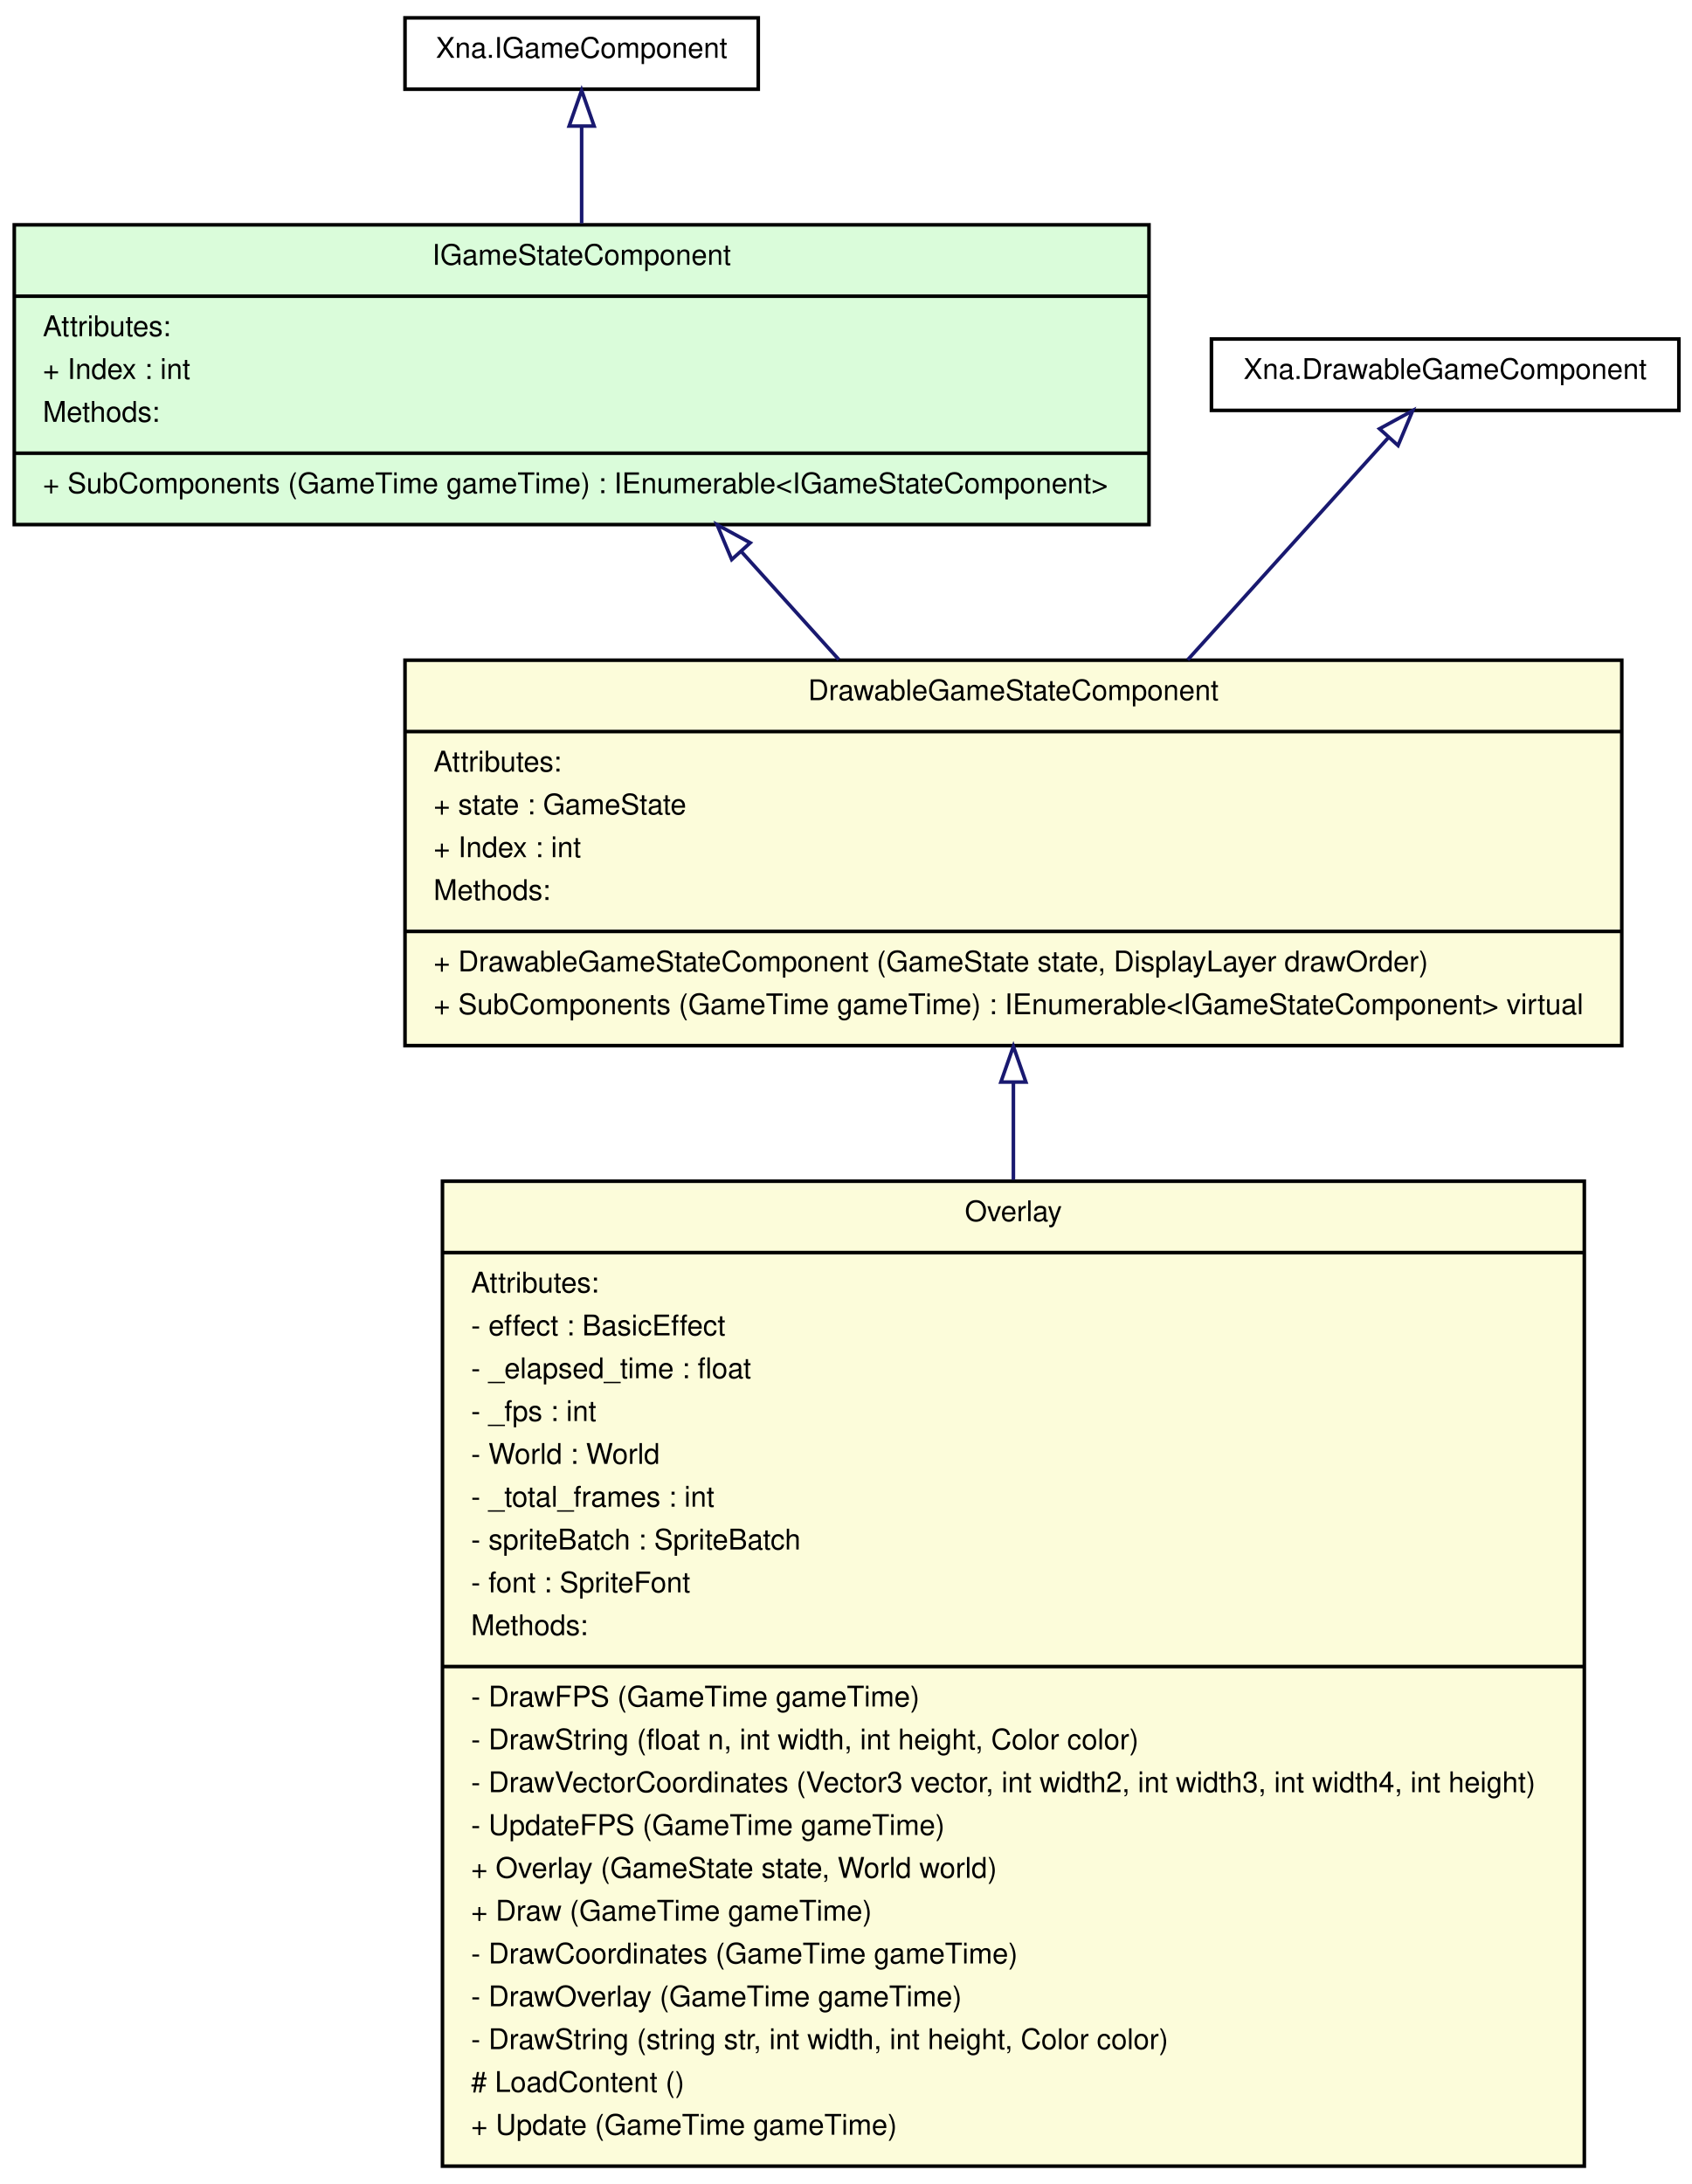
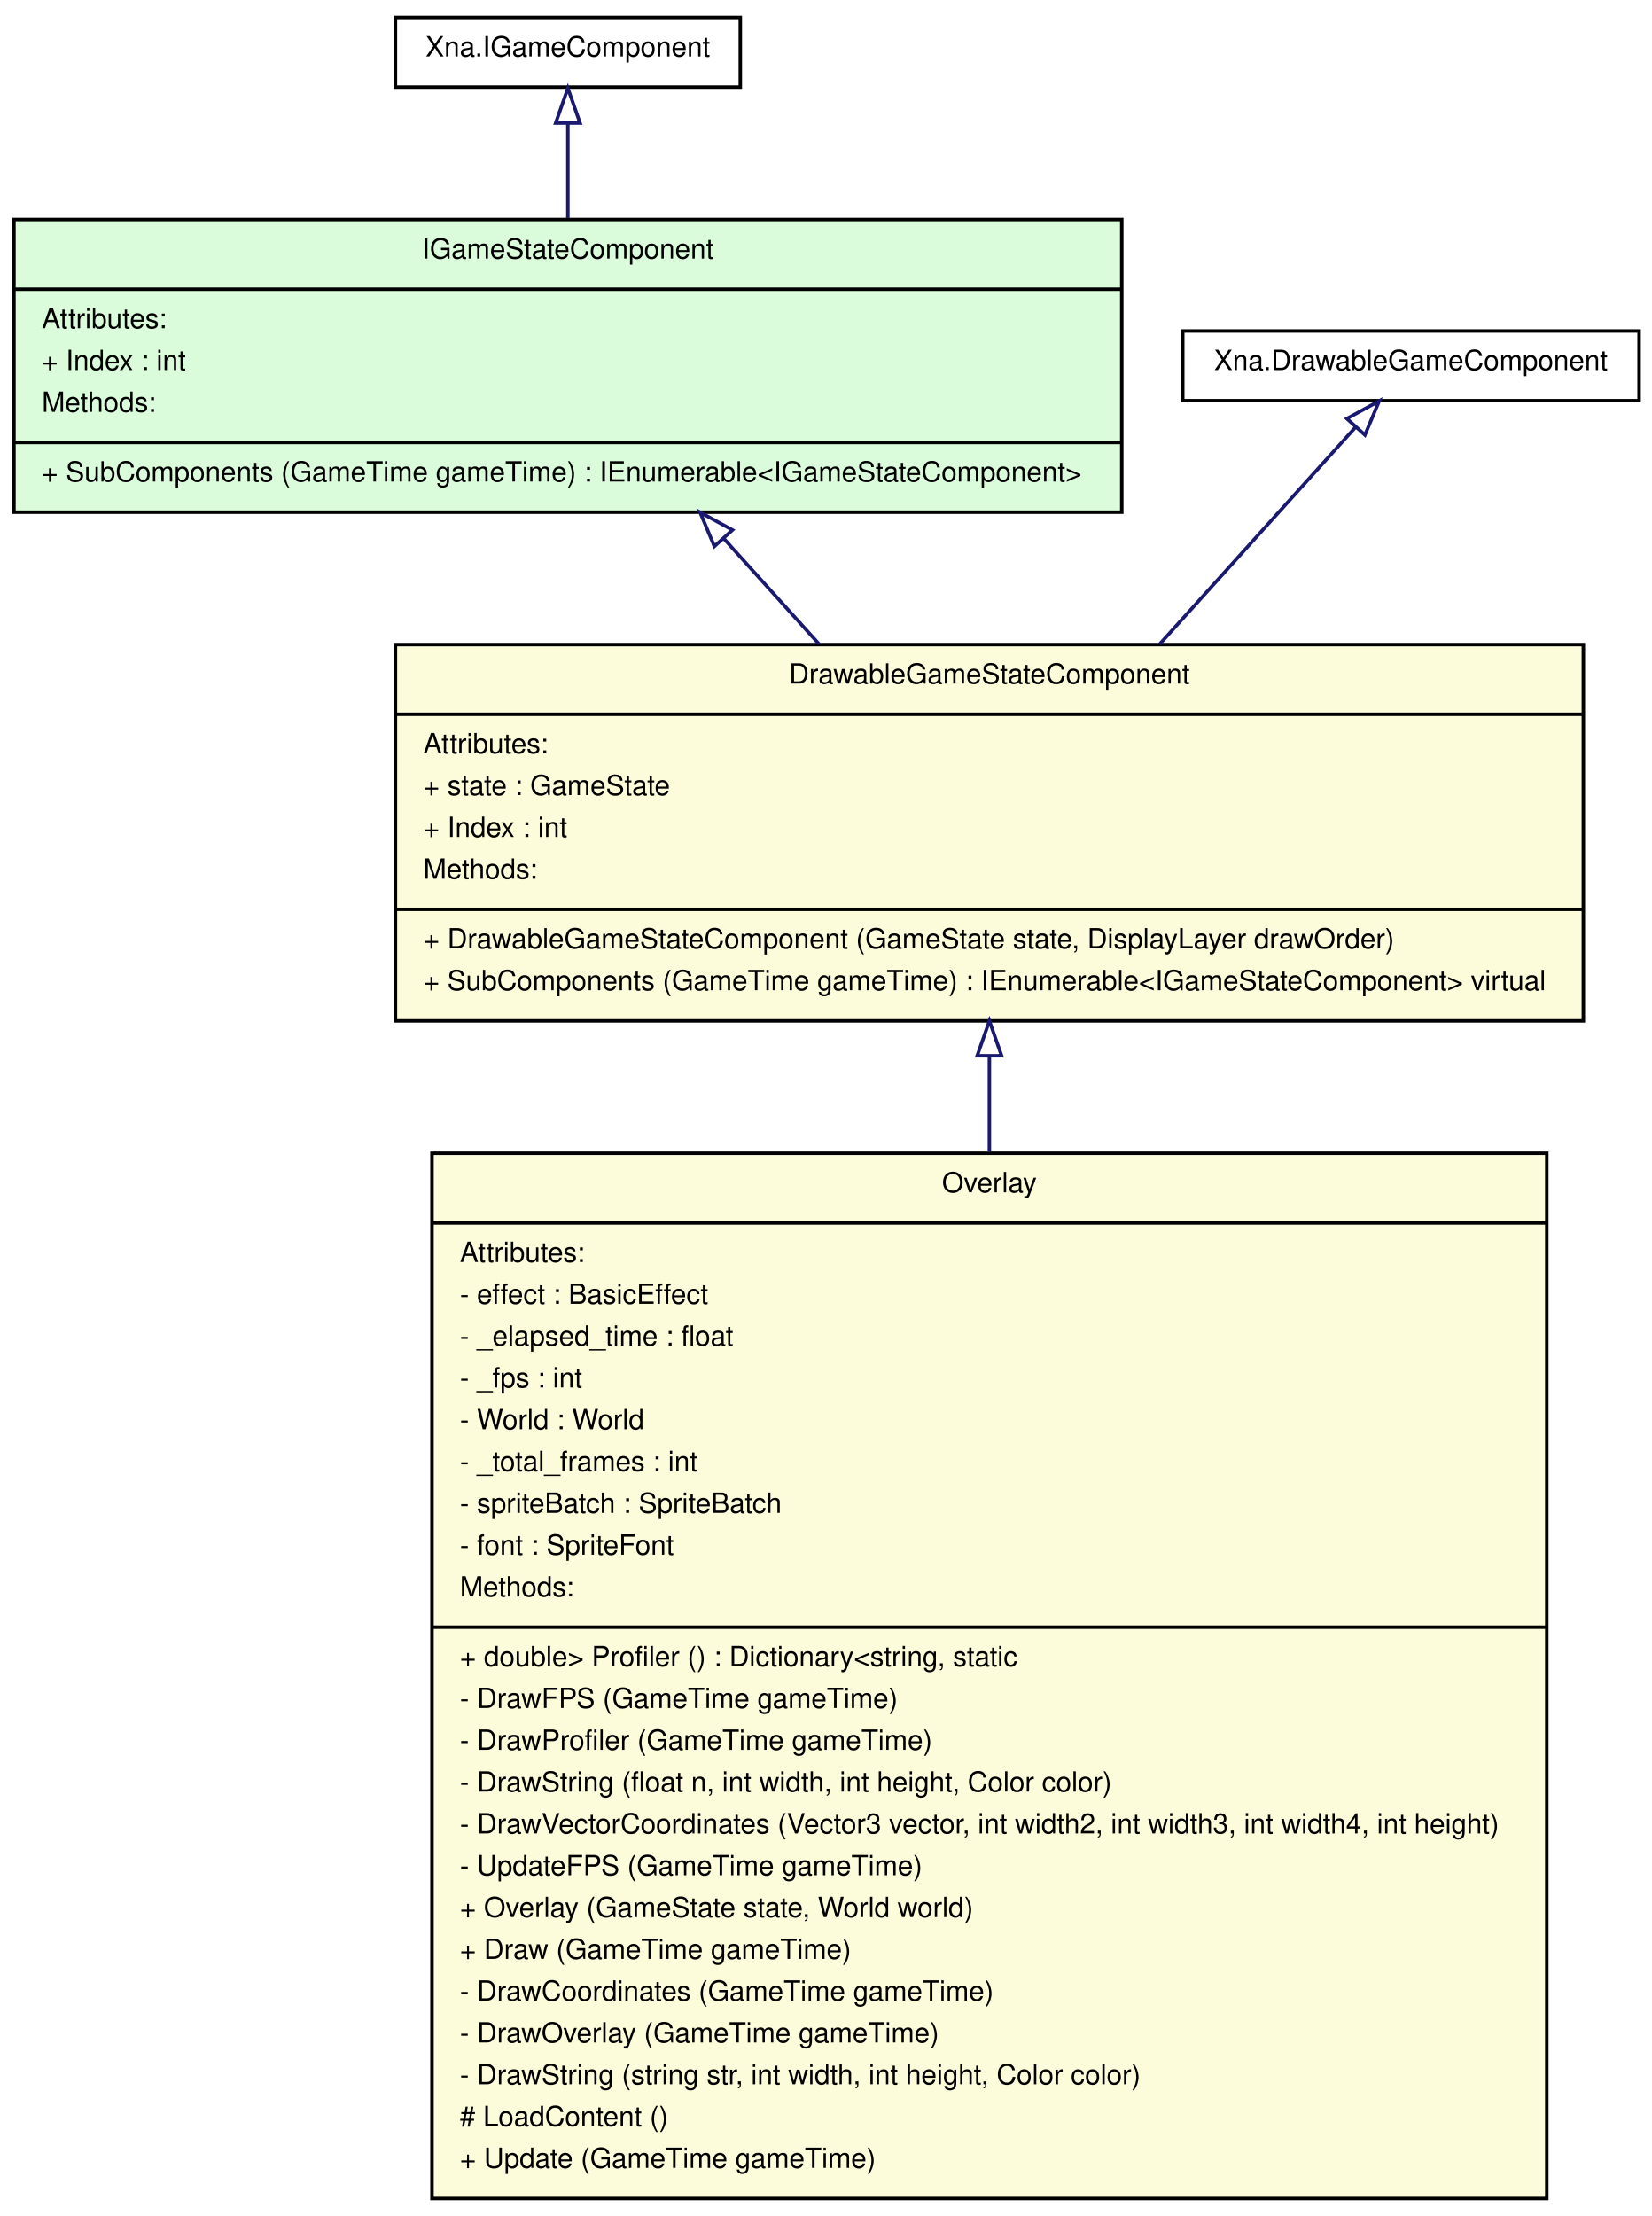
- <svg xmlns="http://www.w3.org/2000/svg" width="474pt" height="612pt" viewBox="0.00 0.00 474.00 612.00">
-   <g id="graph1" class="graph" transform="scale(1 1) rotate(0) translate(4 608)">
-     <polygon fill="white" stroke="white" points="-4,5 -4,-608 471,-608 471,5 -4,5" />
+ <svg xmlns="http://www.w3.org/2000/svg" width="474pt" height="636pt" viewBox="0.00 0.00 474.00 636.00">
+   <g id="graph1" class="graph" transform="scale(1 1) rotate(0) translate(4 632)">
+     <polygon fill="white" stroke="white" points="-4,5 -4,-632 471,-632 471,5 -4,5" />
    <g id="node1" class="node">
-       <polygon fill="#fcfcda" stroke="black" points="120,-1 120,-277 440,-277 440,-1 120,-1" />
-       <text text-anchor="middle" x="280" y="-265.8" font-family="Helvetica,sans-Serif" font-size="8.00">Overlay</text>
-       <polyline fill="none" stroke="black" points="120,-257 440,-257 " />
-       <text text-anchor="start" x="128" y="-245.8" font-family="Helvetica,sans-Serif" font-size="8.00">Attributes:</text>
-       <text text-anchor="start" x="128" y="-233.8" font-family="Helvetica,sans-Serif" font-size="8.00">- effect : BasicEffect</text>
-       <text text-anchor="start" x="128" y="-221.8" font-family="Helvetica,sans-Serif" font-size="8.00">- _elapsed_time : float</text>
-       <text text-anchor="start" x="128" y="-209.8" font-family="Helvetica,sans-Serif" font-size="8.00">- _fps : int</text>
-       <text text-anchor="start" x="128" y="-197.8" font-family="Helvetica,sans-Serif" font-size="8.00">- World : World</text>
-       <text text-anchor="start" x="128" y="-185.8" font-family="Helvetica,sans-Serif" font-size="8.00">- _total_frames : int</text>
-       <text text-anchor="start" x="128" y="-173.8" font-family="Helvetica,sans-Serif" font-size="8.00">- spriteBatch : SpriteBatch</text>
-       <text text-anchor="start" x="128" y="-161.8" font-family="Helvetica,sans-Serif" font-size="8.00">- font : SpriteFont</text>
-       <text text-anchor="start" x="128" y="-149.8" font-family="Helvetica,sans-Serif" font-size="8.00">Methods:</text>
-       <polyline fill="none" stroke="black" points="120,-141 440,-141 " />
-       <text text-anchor="start" x="128" y="-129.8" font-family="Helvetica,sans-Serif" font-size="8.00">- DrawFPS (GameTime gameTime)</text>
+       <polygon fill="#fcfcda" stroke="black" points="120,-1 120,-301 440,-301 440,-1 120,-1" />
+       <text text-anchor="middle" x="280" y="-289.8" font-family="Helvetica,sans-Serif" font-size="8.00">Overlay</text>
+       <polyline fill="none" stroke="black" points="120,-281 440,-281 " />
+       <text text-anchor="start" x="128" y="-269.8" font-family="Helvetica,sans-Serif" font-size="8.00">Attributes:</text>
+       <text text-anchor="start" x="128" y="-257.8" font-family="Helvetica,sans-Serif" font-size="8.00">- effect : BasicEffect</text>
+       <text text-anchor="start" x="128" y="-245.8" font-family="Helvetica,sans-Serif" font-size="8.00">- _elapsed_time : float</text>
+       <text text-anchor="start" x="128" y="-233.8" font-family="Helvetica,sans-Serif" font-size="8.00">- _fps : int</text>
+       <text text-anchor="start" x="128" y="-221.8" font-family="Helvetica,sans-Serif" font-size="8.00">- World : World</text>
+       <text text-anchor="start" x="128" y="-209.8" font-family="Helvetica,sans-Serif" font-size="8.00">- _total_frames : int</text>
+       <text text-anchor="start" x="128" y="-197.8" font-family="Helvetica,sans-Serif" font-size="8.00">- spriteBatch : SpriteBatch</text>
+       <text text-anchor="start" x="128" y="-185.8" font-family="Helvetica,sans-Serif" font-size="8.00">- font : SpriteFont</text>
+       <text text-anchor="start" x="128" y="-173.8" font-family="Helvetica,sans-Serif" font-size="8.00">Methods:</text>
+       <polyline fill="none" stroke="black" points="120,-165 440,-165 " />
+       <text text-anchor="start" x="128" y="-153.8" font-family="Helvetica,sans-Serif" font-size="8.00">+ double&gt; Profiler () : Dictionary&lt;string, static</text>
+       <text text-anchor="start" x="128" y="-141.8" font-family="Helvetica,sans-Serif" font-size="8.00">- DrawFPS (GameTime gameTime)</text>
+       <text text-anchor="start" x="128" y="-129.8" font-family="Helvetica,sans-Serif" font-size="8.00">- DrawProfiler (GameTime gameTime)</text>
      <text text-anchor="start" x="128" y="-117.8" font-family="Helvetica,sans-Serif" font-size="8.00">- DrawString (float n, int width, int height, Color color)</text>
      <text text-anchor="start" x="128" y="-105.8" font-family="Helvetica,sans-Serif" font-size="8.00">- DrawVectorCoordinates (Vector3 vector, int width2, int width3, int width4, int height)</text>
      <text text-anchor="start" x="128" y="-93.8" font-family="Helvetica,sans-Serif" font-size="8.00">- UpdateFPS (GameTime gameTime)</text>
      <text text-anchor="start" x="128" y="-81.8" font-family="Helvetica,sans-Serif" font-size="8.00">+ Overlay (GameState state, World world)</text>
      <text text-anchor="start" x="128" y="-69.8" font-family="Helvetica,sans-Serif" font-size="8.00">+ Draw (GameTime gameTime)</text>
      <text text-anchor="start" x="128" y="-57.8" font-family="Helvetica,sans-Serif" font-size="8.00">- DrawCoordinates (GameTime gameTime)</text>
      <text text-anchor="start" x="128" y="-45.8" font-family="Helvetica,sans-Serif" font-size="8.00">- DrawOverlay (GameTime gameTime)</text>
      <text text-anchor="start" x="128" y="-33.8" font-family="Helvetica,sans-Serif" font-size="8.00">- DrawString (string str, int width, int height, Color color)</text>
      <text text-anchor="start" x="128" y="-21.8" font-family="Helvetica,sans-Serif" font-size="8.00"># LoadContent ()</text>
      <text text-anchor="start" x="128" y="-9.8" font-family="Helvetica,sans-Serif" font-size="8.00">+ Update (GameTime gameTime)</text>
    </g>
    <g id="node2" class="node">
-       <polygon fill="#fcfcda" stroke="black" points="109.5,-315 109.5,-423 450.5,-423 450.5,-315 109.5,-315" />
-       <text text-anchor="middle" x="280" y="-411.8" font-family="Helvetica,sans-Serif" font-size="8.00">DrawableGameStateComponent</text>
-       <polyline fill="none" stroke="black" points="109.5,-403 450.5,-403 " />
-       <text text-anchor="start" x="117.5" y="-391.8" font-family="Helvetica,sans-Serif" font-size="8.00">Attributes:</text>
-       <text text-anchor="start" x="117.5" y="-379.8" font-family="Helvetica,sans-Serif" font-size="8.00">+ state : GameState</text>
-       <text text-anchor="start" x="117.5" y="-367.8" font-family="Helvetica,sans-Serif" font-size="8.00">+ Index : int</text>
-       <text text-anchor="start" x="117.5" y="-355.8" font-family="Helvetica,sans-Serif" font-size="8.00">Methods:</text>
-       <polyline fill="none" stroke="black" points="109.5,-347 450.5,-347 " />
-       <text text-anchor="start" x="117.5" y="-335.8" font-family="Helvetica,sans-Serif" font-size="8.00">+ DrawableGameStateComponent (GameState state, DisplayLayer drawOrder)</text>
-       <text text-anchor="start" x="117.5" y="-323.8" font-family="Helvetica,sans-Serif" font-size="8.00">+ SubComponents (GameTime gameTime) : IEnumerable&lt;IGameStateComponent&gt; virtual</text>
+       <polygon fill="#fcfcda" stroke="black" points="109.5,-339 109.5,-447 450.5,-447 450.5,-339 109.5,-339" />
+       <text text-anchor="middle" x="280" y="-435.8" font-family="Helvetica,sans-Serif" font-size="8.00">DrawableGameStateComponent</text>
+       <polyline fill="none" stroke="black" points="109.5,-427 450.5,-427 " />
+       <text text-anchor="start" x="117.5" y="-415.8" font-family="Helvetica,sans-Serif" font-size="8.00">Attributes:</text>
+       <text text-anchor="start" x="117.5" y="-403.8" font-family="Helvetica,sans-Serif" font-size="8.00">+ state : GameState</text>
+       <text text-anchor="start" x="117.5" y="-391.8" font-family="Helvetica,sans-Serif" font-size="8.00">+ Index : int</text>
+       <text text-anchor="start" x="117.5" y="-379.8" font-family="Helvetica,sans-Serif" font-size="8.00">Methods:</text>
+       <polyline fill="none" stroke="black" points="109.5,-371 450.5,-371 " />
+       <text text-anchor="start" x="117.5" y="-359.8" font-family="Helvetica,sans-Serif" font-size="8.00">+ DrawableGameStateComponent (GameState state, DisplayLayer drawOrder)</text>
+       <text text-anchor="start" x="117.5" y="-347.8" font-family="Helvetica,sans-Serif" font-size="8.00">+ SubComponents (GameTime gameTime) : IEnumerable&lt;IGameStateComponent&gt; virtual</text>
    </g>
    <g id="edge2" class="edge">
-       <path fill="none" stroke="midnightblue" d="M280,-304.779C280,-296.051 280,-286.835 280,-277.399" />
-       <polygon fill="none" stroke="midnightblue" points="276.5,-304.784 280,-314.784 283.5,-304.784 276.5,-304.784" />
+       <path fill="none" stroke="midnightblue" d="M280,-328.969C280,-320.216 280,-310.948 280,-301.421" />
+       <polygon fill="none" stroke="midnightblue" points="276.5,-328.992 280,-338.992 283.5,-328.992 276.5,-328.992" />
    </g>
    <g id="node3" class="node">
-       <polygon fill="#dafcda" stroke="black" points="0,-461 0,-545 318,-545 318,-461 0,-461" />
-       <text text-anchor="middle" x="159" y="-533.8" font-family="Helvetica,sans-Serif" font-size="8.00">IGameStateComponent</text>
-       <polyline fill="none" stroke="black" points="0,-525 318,-525 " />
-       <text text-anchor="start" x="8" y="-513.8" font-family="Helvetica,sans-Serif" font-size="8.00">Attributes:</text>
-       <text text-anchor="start" x="8" y="-501.8" font-family="Helvetica,sans-Serif" font-size="8.00">+ Index : int</text>
-       <text text-anchor="start" x="8" y="-489.8" font-family="Helvetica,sans-Serif" font-size="8.00">Methods:</text>
-       <polyline fill="none" stroke="black" points="0,-481 318,-481 " />
-       <text text-anchor="start" x="8" y="-469.8" font-family="Helvetica,sans-Serif" font-size="8.00">+ SubComponents (GameTime gameTime) : IEnumerable&lt;IGameStateComponent&gt;</text>
+       <polygon fill="#dafcda" stroke="black" points="0,-485 0,-569 318,-569 318,-485 0,-485" />
+       <text text-anchor="middle" x="159" y="-557.8" font-family="Helvetica,sans-Serif" font-size="8.00">IGameStateComponent</text>
+       <polyline fill="none" stroke="black" points="0,-549 318,-549 " />
+       <text text-anchor="start" x="8" y="-537.8" font-family="Helvetica,sans-Serif" font-size="8.00">Attributes:</text>
+       <text text-anchor="start" x="8" y="-525.8" font-family="Helvetica,sans-Serif" font-size="8.00">+ Index : int</text>
+       <text text-anchor="start" x="8" y="-513.8" font-family="Helvetica,sans-Serif" font-size="8.00">Methods:</text>
+       <polyline fill="none" stroke="black" points="0,-505 318,-505 " />
+       <text text-anchor="start" x="8" y="-493.8" font-family="Helvetica,sans-Serif" font-size="8.00">+ SubComponents (GameTime gameTime) : IEnumerable&lt;IGameStateComponent&gt;</text>
    </g>
    <g id="edge6" class="edge">
-       <path fill="none" stroke="midnightblue" d="M203.666,-453.535C212.59,-443.653 222.007,-433.224 231.065,-423.192" />
-       <polygon fill="none" stroke="midnightblue" points="201.057,-451.202 196.953,-460.969 206.253,-455.893 201.057,-451.202" />
+       <path fill="none" stroke="midnightblue" d="M203.666,-477.535C212.59,-467.653 222.007,-457.224 231.065,-447.192" />
+       <polygon fill="none" stroke="midnightblue" points="201.057,-475.202 196.953,-484.969 206.253,-479.893 201.057,-475.202" />
    </g>
    <g id="node4" class="node">
-       <polygon fill="#ffffff" stroke="black" points="335.5,-493 335.5,-513 466.5,-513 466.5,-493 335.5,-493" />
-       <text text-anchor="middle" x="401" y="-501.8" font-family="Helvetica,sans-Serif" font-size="8.00">Xna.DrawableGameComponent</text>
+       <polygon fill="#ffffff" stroke="black" points="335.5,-517 335.5,-537 466.5,-537 466.5,-517 335.5,-517" />
+       <text text-anchor="middle" x="401" y="-525.8" font-family="Helvetica,sans-Serif" font-size="8.00">Xna.DrawableGameComponent</text>
    </g>
    <g id="edge4" class="edge">
-       <path fill="none" stroke="midnightblue" d="M385.148,-485.445C370.817,-469.574 348.95,-445.357 328.861,-423.111" />
-       <polygon fill="none" stroke="midnightblue" points="382.606,-487.852 391.905,-492.928 387.801,-483.161 382.606,-487.852" />
+       <path fill="none" stroke="midnightblue" d="M385.148,-509.445C370.817,-493.574 348.95,-469.357 328.861,-447.111" />
+       <polygon fill="none" stroke="midnightblue" points="382.606,-511.852 391.905,-516.928 387.801,-507.161 382.606,-511.852" />
    </g>
    <g id="node5" class="node">
-       <polygon fill="#ffffff" stroke="black" points="109.5,-583 109.5,-603 208.5,-603 208.5,-583 109.5,-583" />
-       <text text-anchor="middle" x="159" y="-591.8" font-family="Helvetica,sans-Serif" font-size="8.00">Xna.IGameComponent</text>
+       <polygon fill="#ffffff" stroke="black" points="109.5,-607 109.5,-627 208.5,-627 208.5,-607 109.5,-607" />
+       <text text-anchor="middle" x="159" y="-615.8" font-family="Helvetica,sans-Serif" font-size="8.00">Xna.IGameComponent</text>
    </g>
    <g id="edge8" class="edge">
-       <path fill="none" stroke="midnightblue" d="M159,-572.454C159,-564.393 159,-554.828 159,-545.414" />
-       <polygon fill="none" stroke="midnightblue" points="155.5,-572.676 159,-582.676 162.5,-572.676 155.5,-572.676" />
+       <path fill="none" stroke="midnightblue" d="M159,-596.454C159,-588.393 159,-578.828 159,-569.414" />
+       <polygon fill="none" stroke="midnightblue" points="155.5,-596.676 159,-606.676 162.5,-596.676 155.5,-596.676" />
    </g>
  </g>
</svg>
